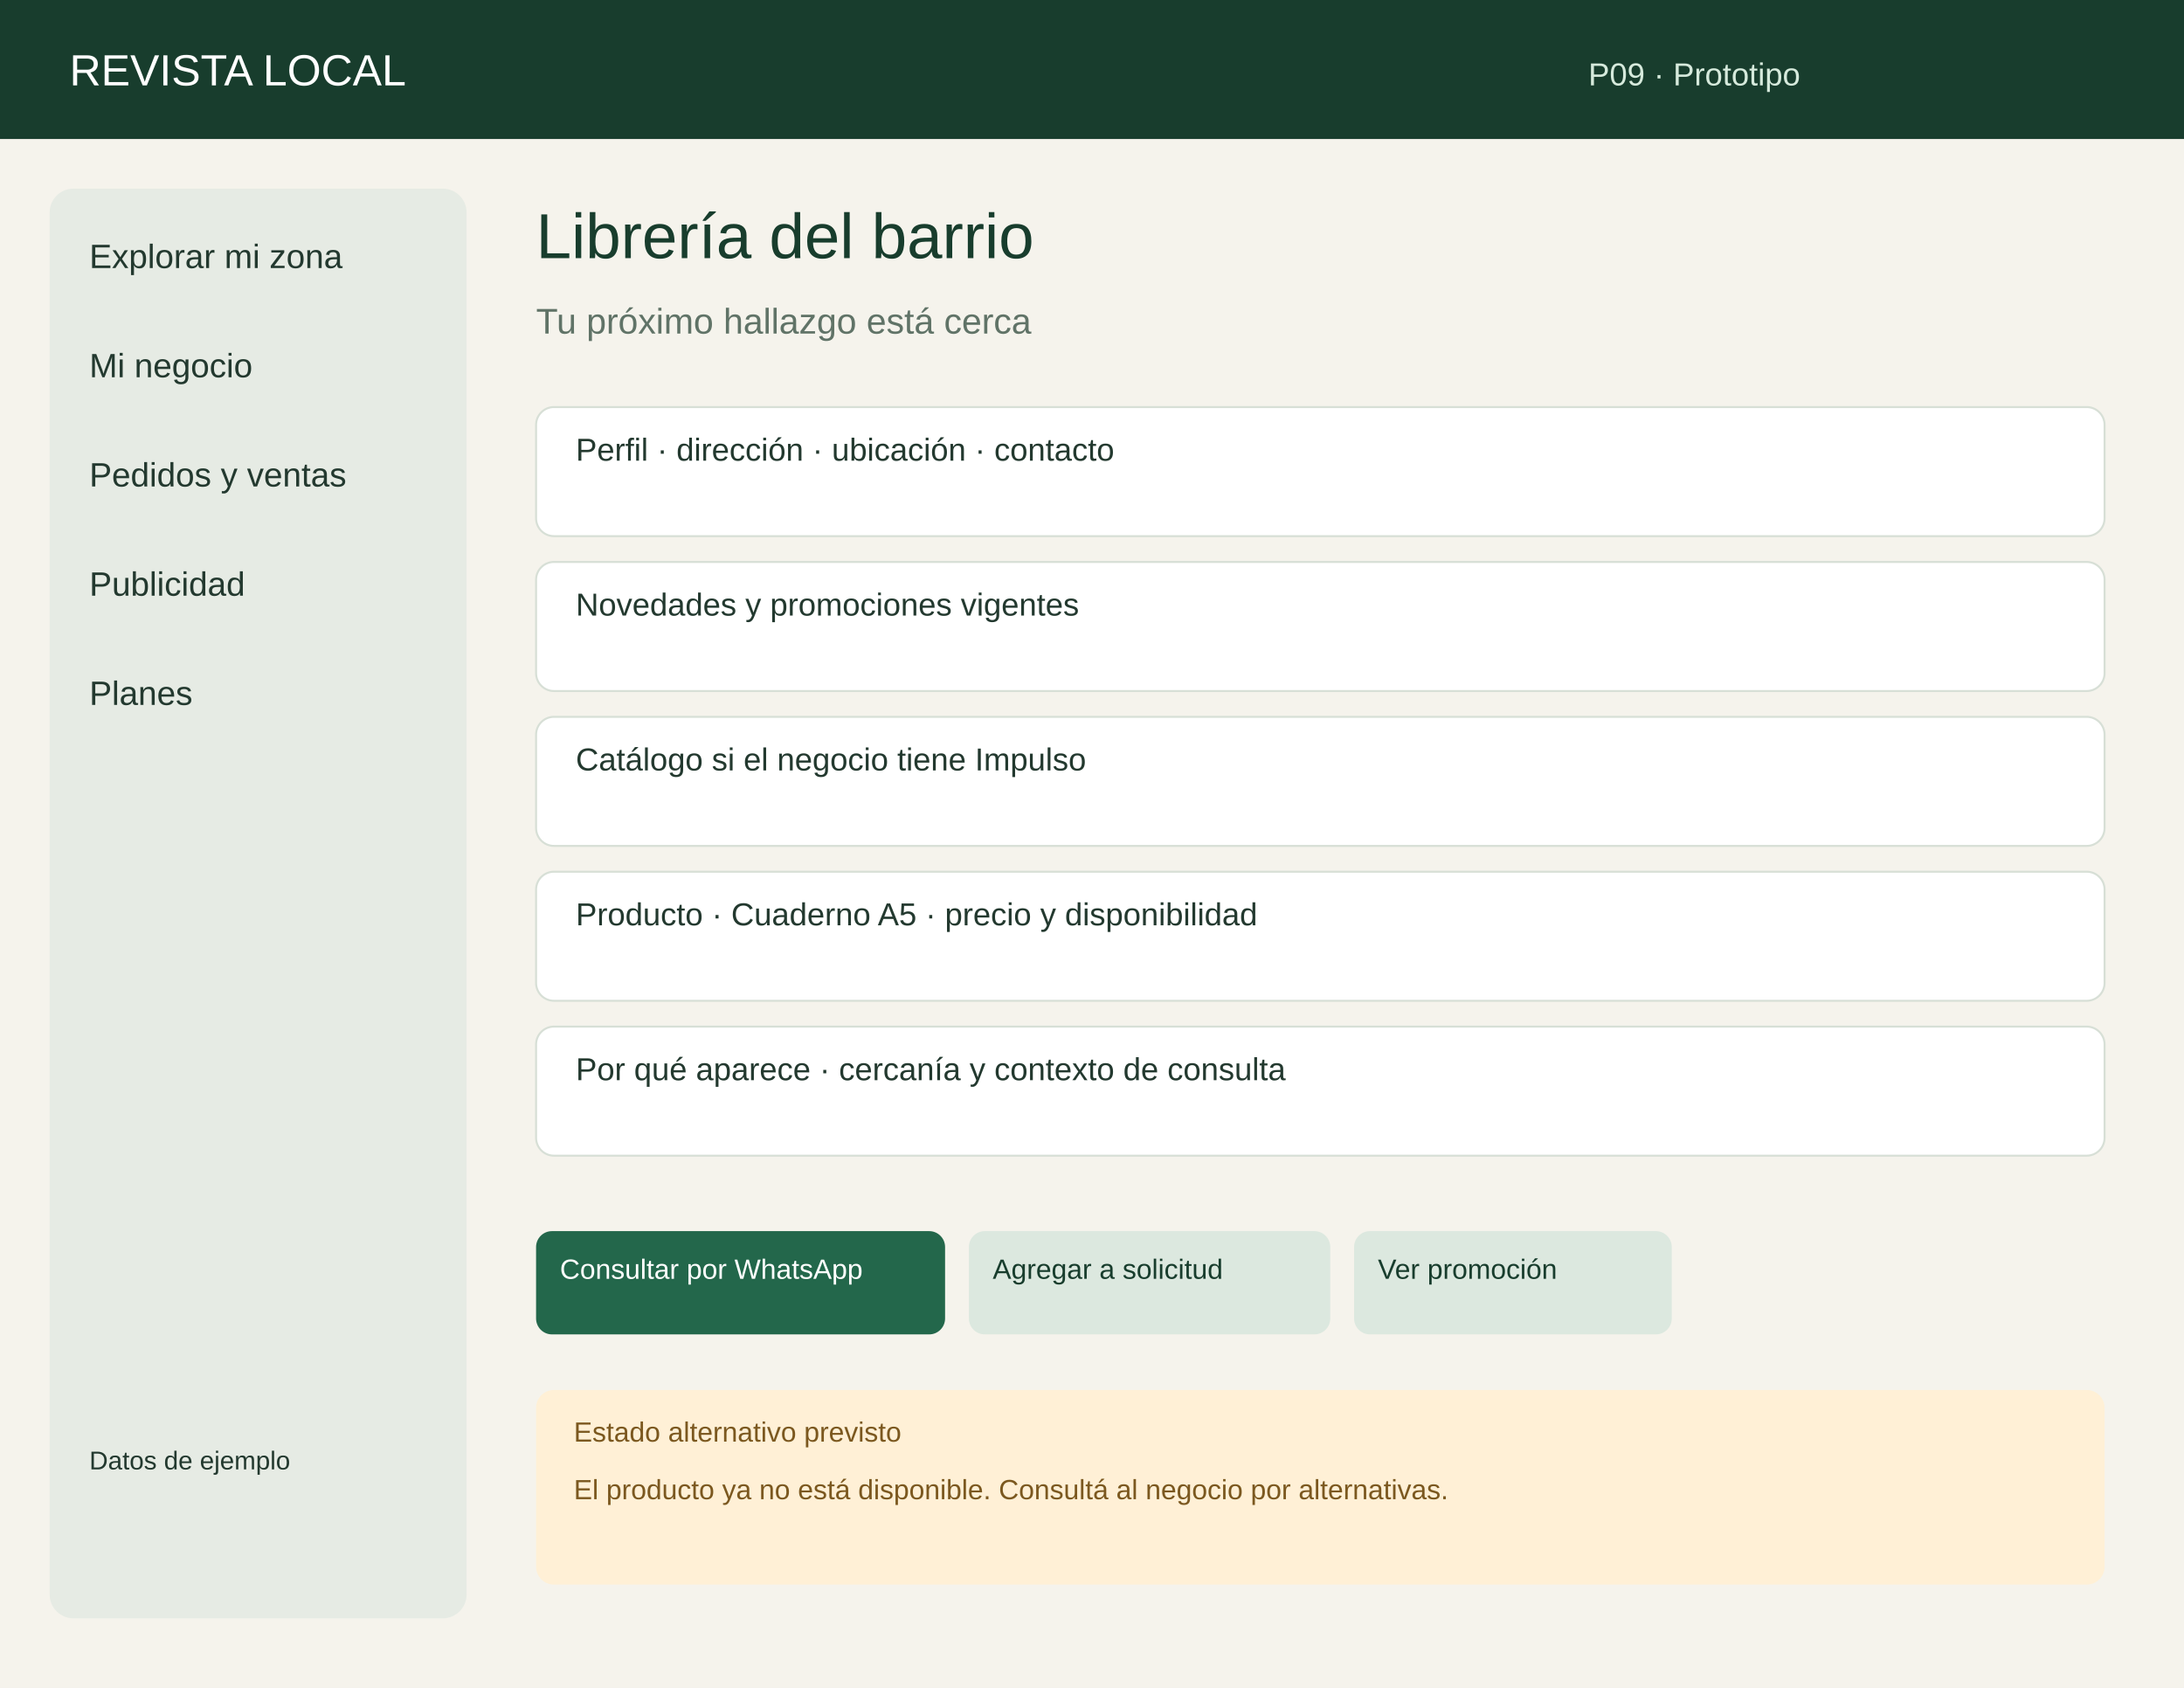
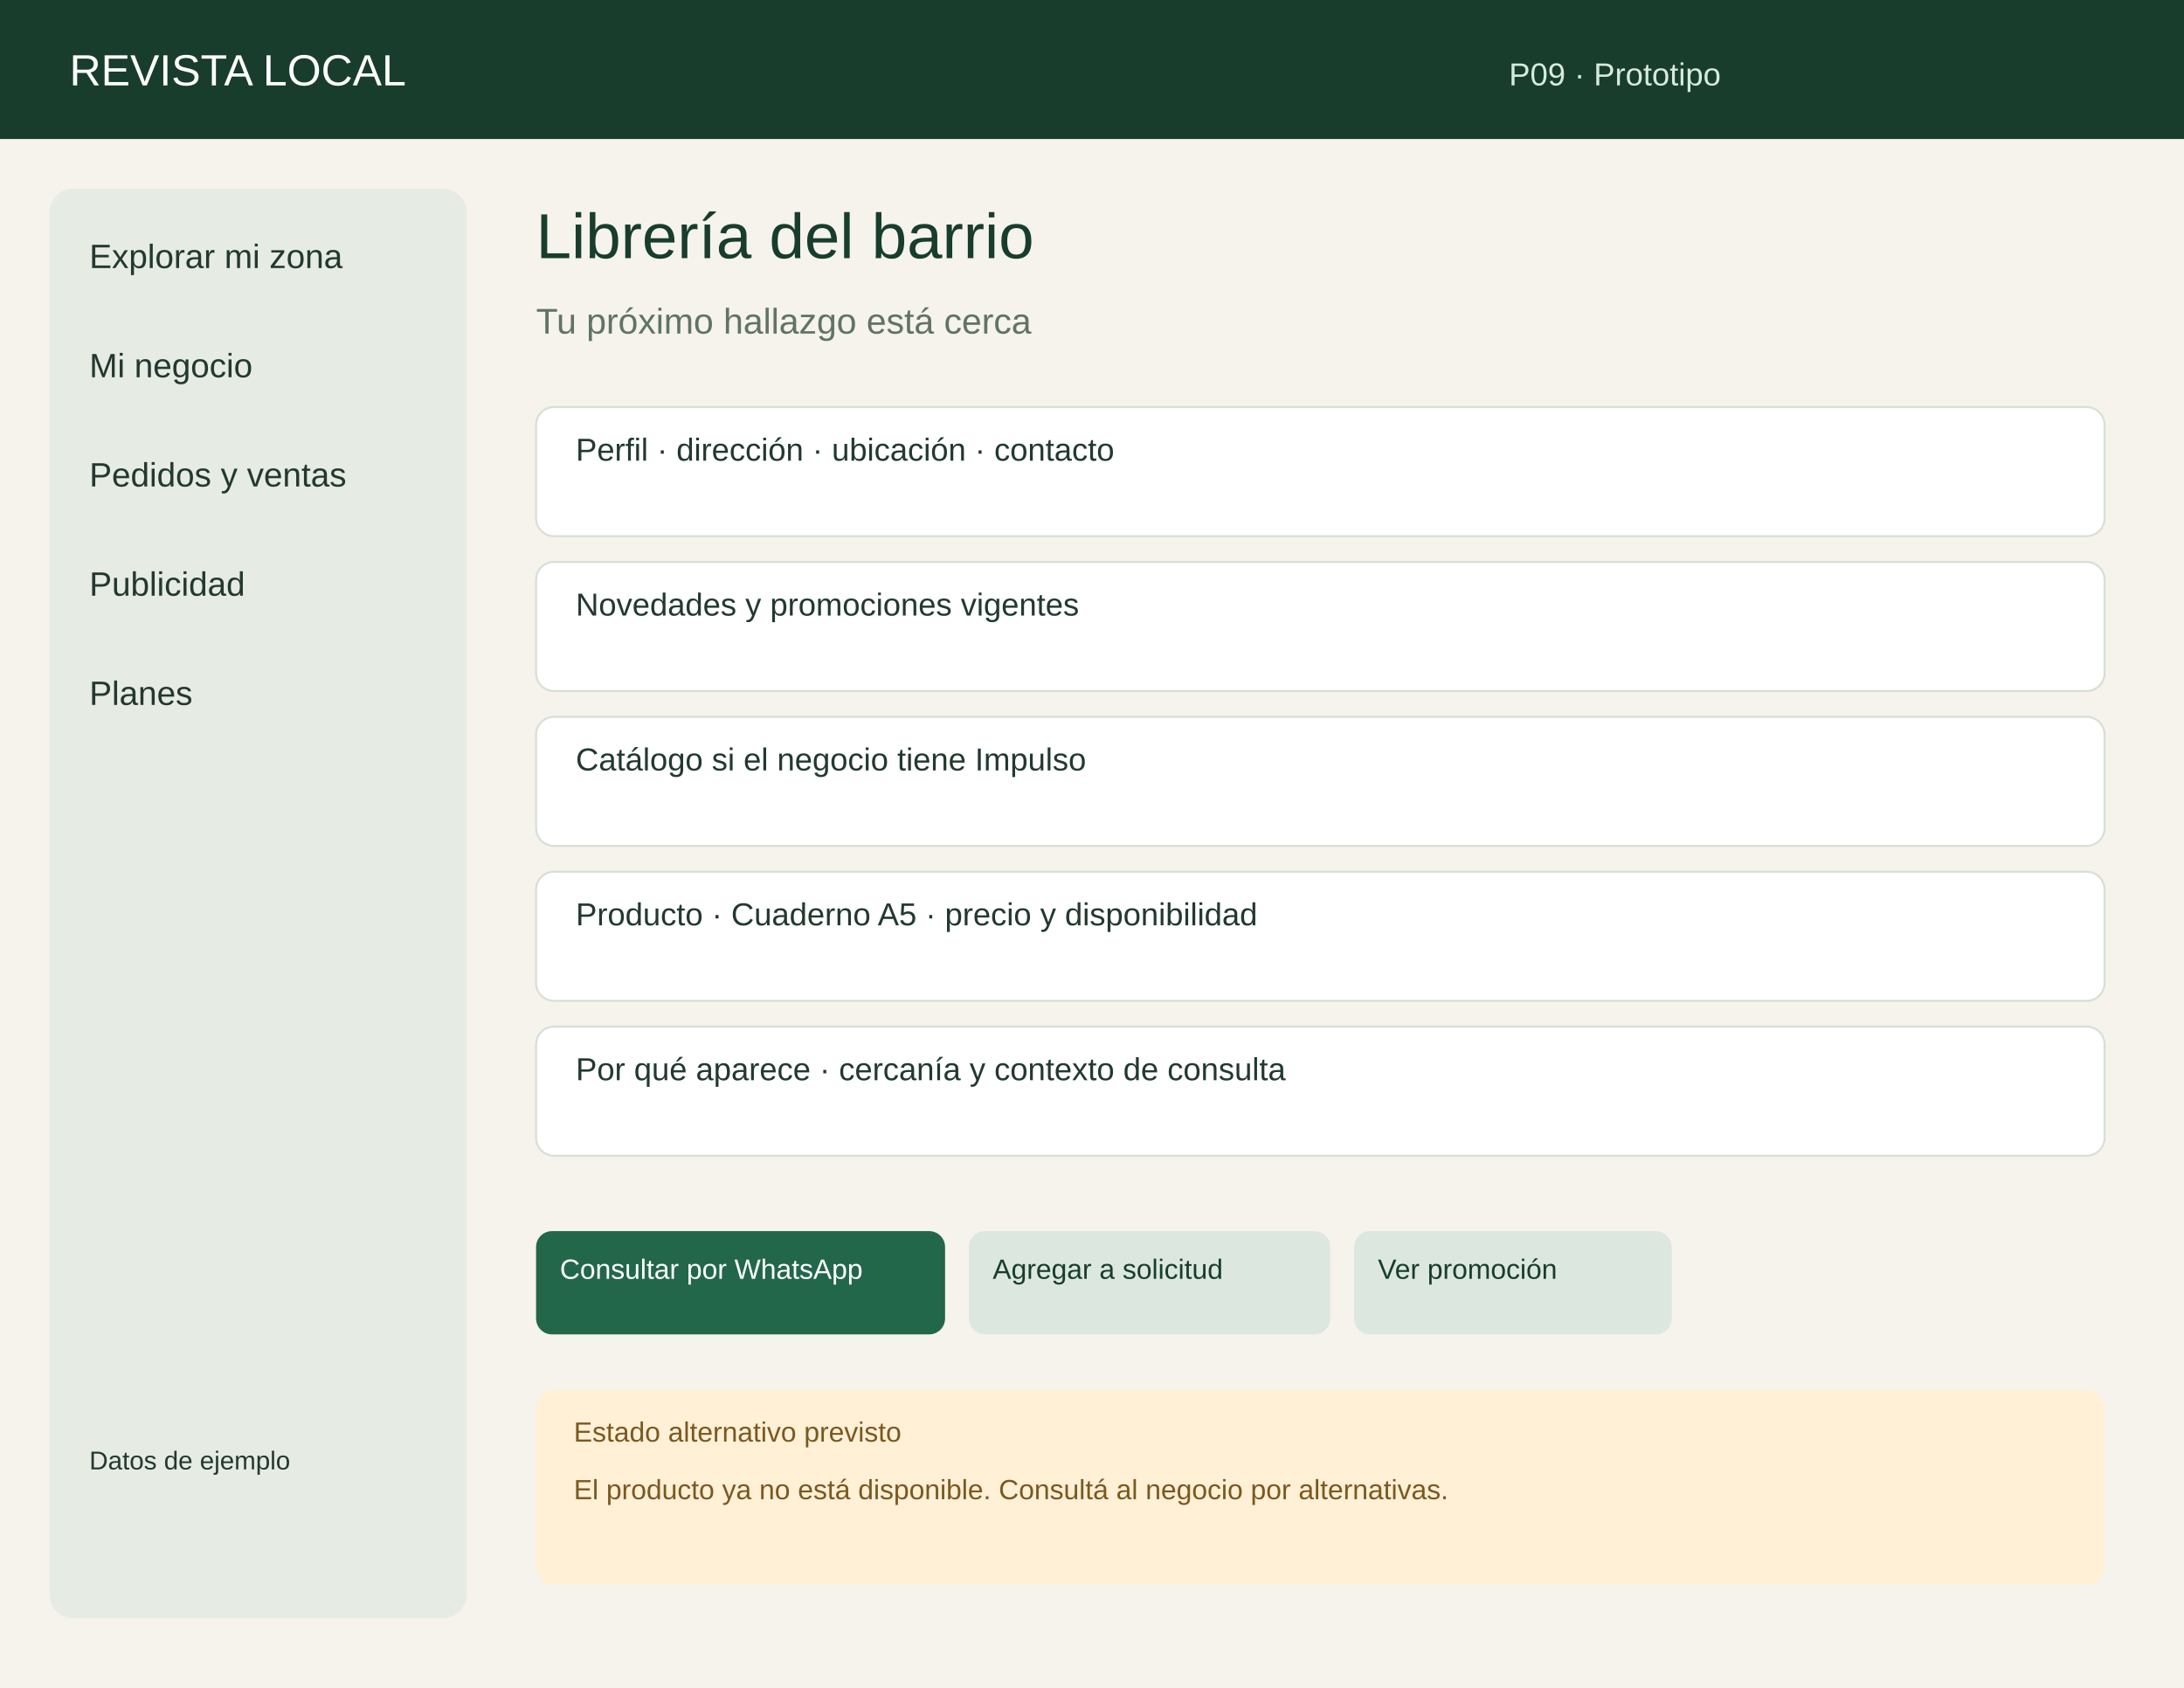
<svg xmlns="http://www.w3.org/2000/svg" width="1100" height="850" viewBox="0 0 1100 850">
  <rect width="1100" height="850" fill="#f5f3ec" />
  <rect x="0" y="0" width="1100" height="70" fill="#183d2d" />
  <text x="35" y="43" font-family="Arial" font-size="22" fill="#ffffff">
    <tspan x="35" dy="0">REVISTA LOCAL</tspan>
  </text>
-   <text x="800" y="43" font-family="Arial" font-size="16" fill="#d6eadc">
-     <tspan x="800" dy="0">P09 · Prototipo</tspan>
+   <text x="760" y="43" font-family="Arial" font-size="16" fill="#d6eadc">
+     <tspan x="760" dy="0">P09 · Prototipo</tspan>
  </text>
  <rect x="25" y="95" width="210" height="720" rx="12" fill="#e6ebe4" />
  <text x="45" y="135" font-family="Arial" font-size="17" fill="#23392f">
    <tspan x="45" dy="0">Explorar mi zona</tspan>
  </text>
  <text x="45" y="190" font-family="Arial" font-size="17" fill="#23392f">
    <tspan x="45" dy="0">Mi negocio</tspan>
  </text>
  <text x="45" y="245" font-family="Arial" font-size="17" fill="#23392f">
    <tspan x="45" dy="0">Pedidos y ventas</tspan>
  </text>
  <text x="45" y="300" font-family="Arial" font-size="17" fill="#23392f">
    <tspan x="45" dy="0">Publicidad</tspan>
  </text>
  <text x="45" y="355" font-family="Arial" font-size="17" fill="#23392f">
    <tspan x="45" dy="0">Planes</tspan>
  </text>
  <text x="45" y="740" font-family="Arial" font-size="13" fill="#23392f">
    <tspan x="45" dy="0">Datos de ejemplo</tspan>
  </text>
  <text x="270" y="130" font-family="Arial" font-size="32" fill="#183d2d">
    <tspan x="270" dy="0">Librería del barrio</tspan>
  </text>
  <text x="270" y="168" font-family="Arial" font-size="18" fill="#607367">
    <tspan x="270" dy="0">Tu próximo hallazgo está cerca</tspan>
  </text>
  <rect x="270" y="205" width="790" height="65" rx="9" fill="white" stroke="#d7dfd6" />
  <text x="290" y="232" font-family="Arial" font-size="16" fill="#23392f">
    <tspan x="290" dy="0">Perfil · dirección · ubicación · contacto</tspan>
  </text>
  <rect x="270" y="283" width="790" height="65" rx="9" fill="white" stroke="#d7dfd6" />
  <text x="290" y="310" font-family="Arial" font-size="16" fill="#23392f">
    <tspan x="290" dy="0">Novedades y promociones vigentes</tspan>
  </text>
  <rect x="270" y="361" width="790" height="65" rx="9" fill="white" stroke="#d7dfd6" />
  <text x="290" y="388" font-family="Arial" font-size="16" fill="#23392f">
    <tspan x="290" dy="0">Catálogo si el negocio tiene Impulso</tspan>
  </text>
  <rect x="270" y="439" width="790" height="65" rx="9" fill="white" stroke="#d7dfd6" />
  <text x="290" y="466" font-family="Arial" font-size="16" fill="#23392f">
    <tspan x="290" dy="0">Producto · Cuaderno A5 · precio y disponibilidad</tspan>
  </text>
  <rect x="270" y="517" width="790" height="65" rx="9" fill="white" stroke="#d7dfd6" />
  <text x="290" y="544" font-family="Arial" font-size="16" fill="#23392f">
    <tspan x="290" dy="0">Por qué aparece · cercanía y contexto de consulta</tspan>
  </text>
  <a href="index.html#P09">
    <rect x="270" y="620" width="206" height="52" rx="8" fill="#23674b" />
    <text x="282" y="644" font-family="Arial" font-size="14" fill="white">
      <tspan x="282" dy="0">Consultar por WhatsApp</tspan>
    </text>
  </a>
  <a href="index.html#P10">
    <rect x="488" y="620" width="182" height="52" rx="8" fill="#dce8df" />
    <text x="500" y="644" font-family="Arial" font-size="14" fill="#183d2d">
      <tspan x="500" dy="0">Agregar a solicitud</tspan>
    </text>
  </a>
  <a href="index.html#P09">
    <rect x="682" y="620" width="160" height="52" rx="8" fill="#dce8df" />
    <text x="694" y="644" font-family="Arial" font-size="14" fill="#183d2d">
      <tspan x="694" dy="0">Ver promoción</tspan>
    </text>
  </a>
  <rect x="270" y="700" width="790" height="98" rx="9" fill="#fff0d6" />
  <text x="289" y="726" font-family="Arial" font-size="14" fill="#7b581f">
    <tspan x="289" dy="0">Estado alternativo previsto</tspan>
  </text>
  <text x="289" y="755" font-family="Arial" font-size="14" fill="#7b581f">
    <tspan x="289" dy="0">El producto ya no está disponible. Consultá al negocio por alternativas.</tspan>
  </text>
</svg>
